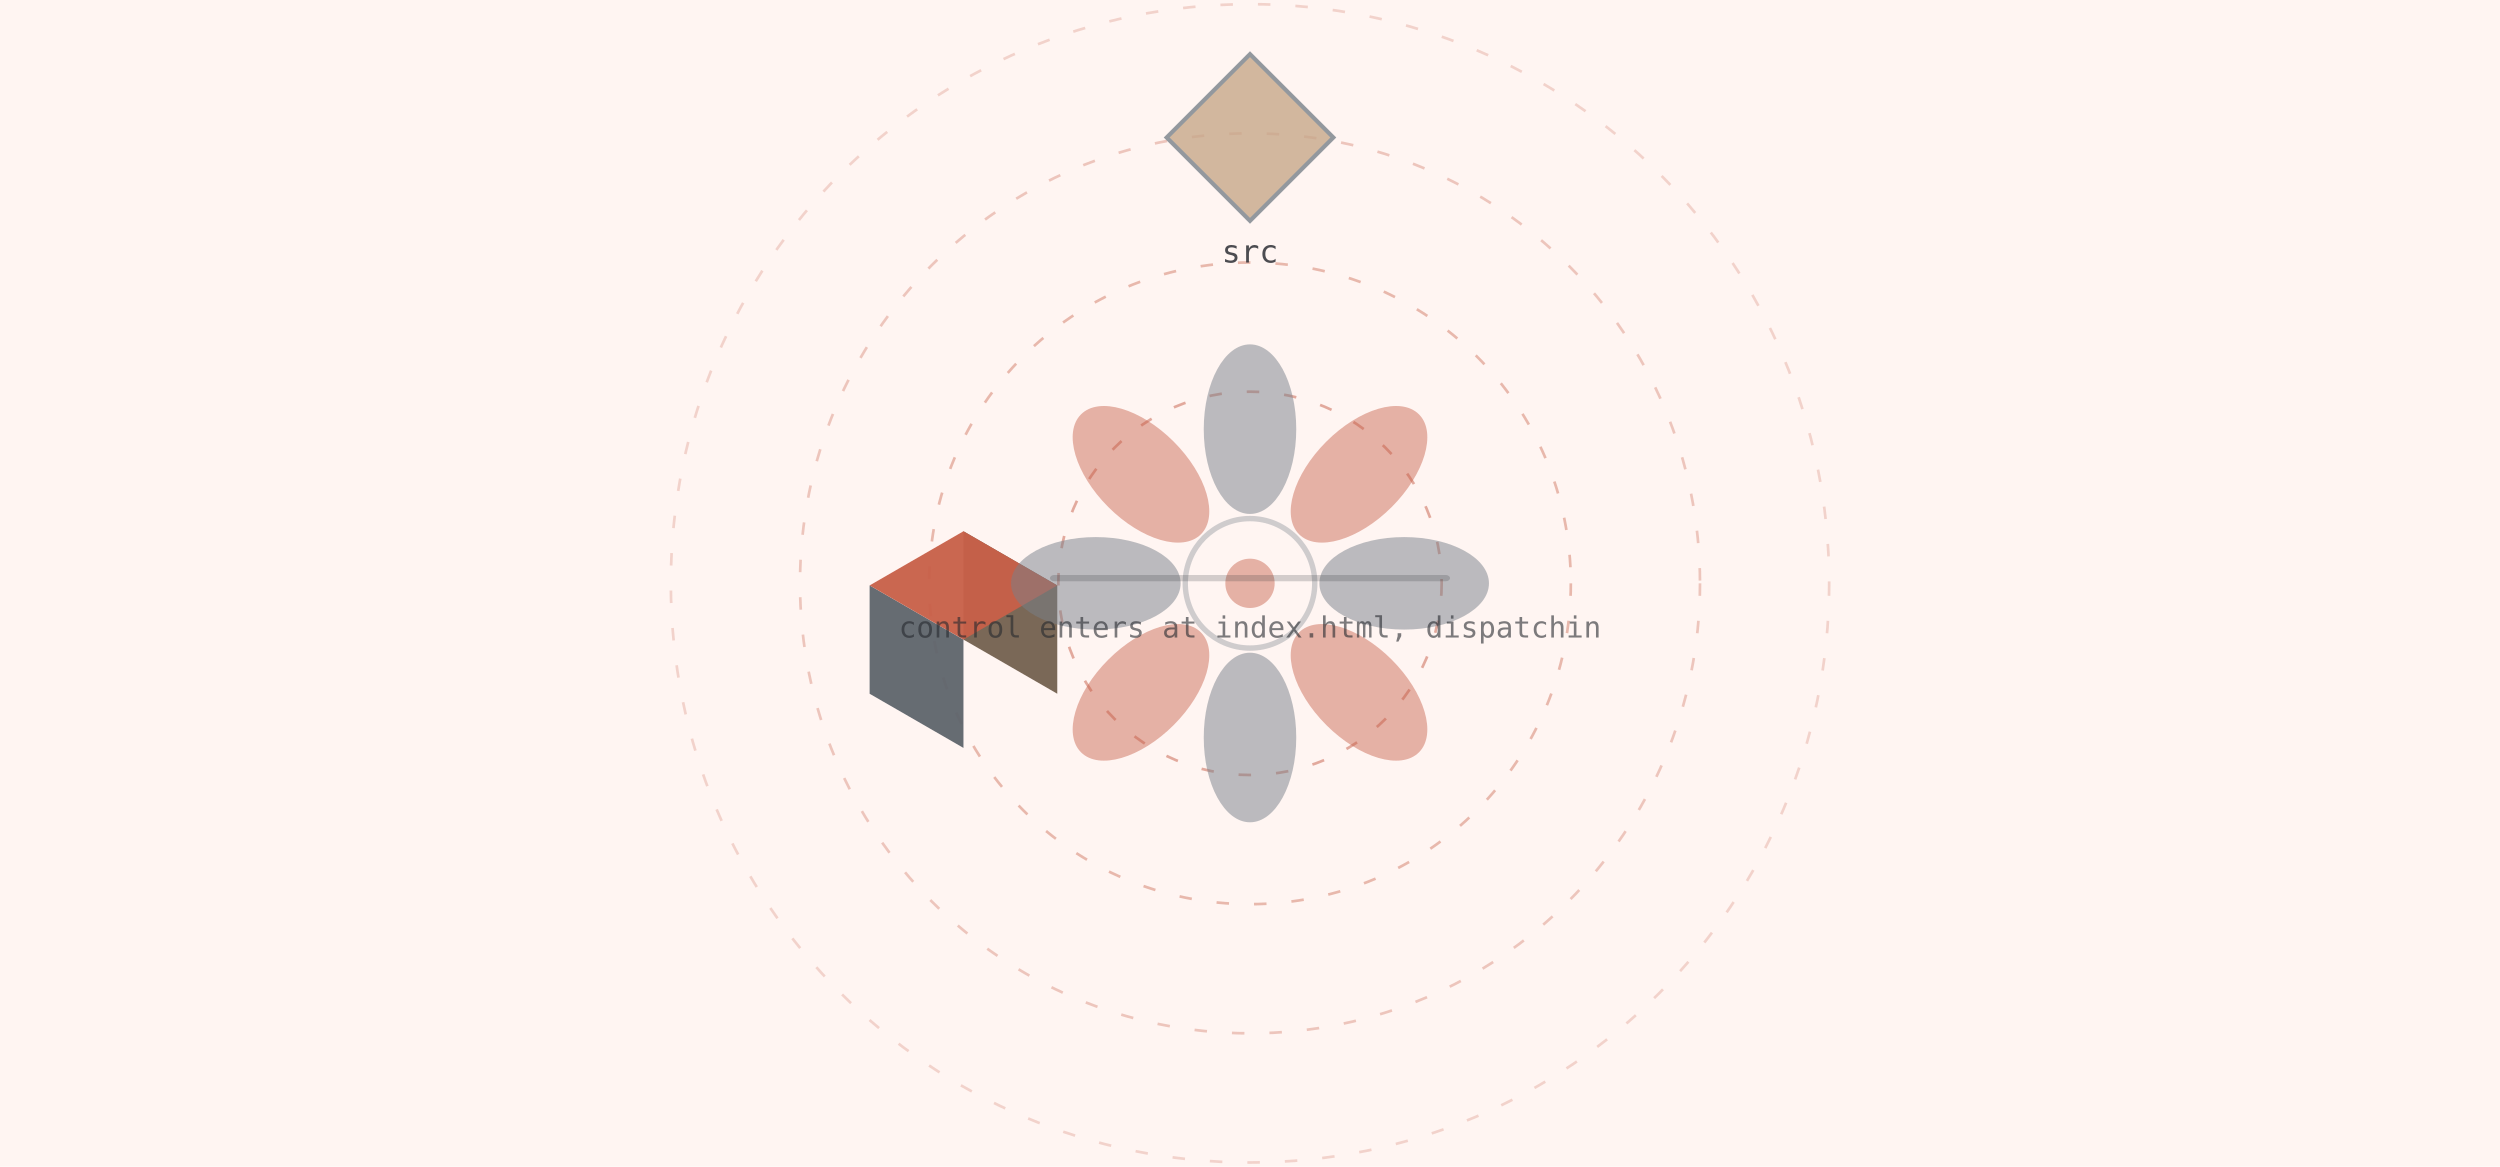
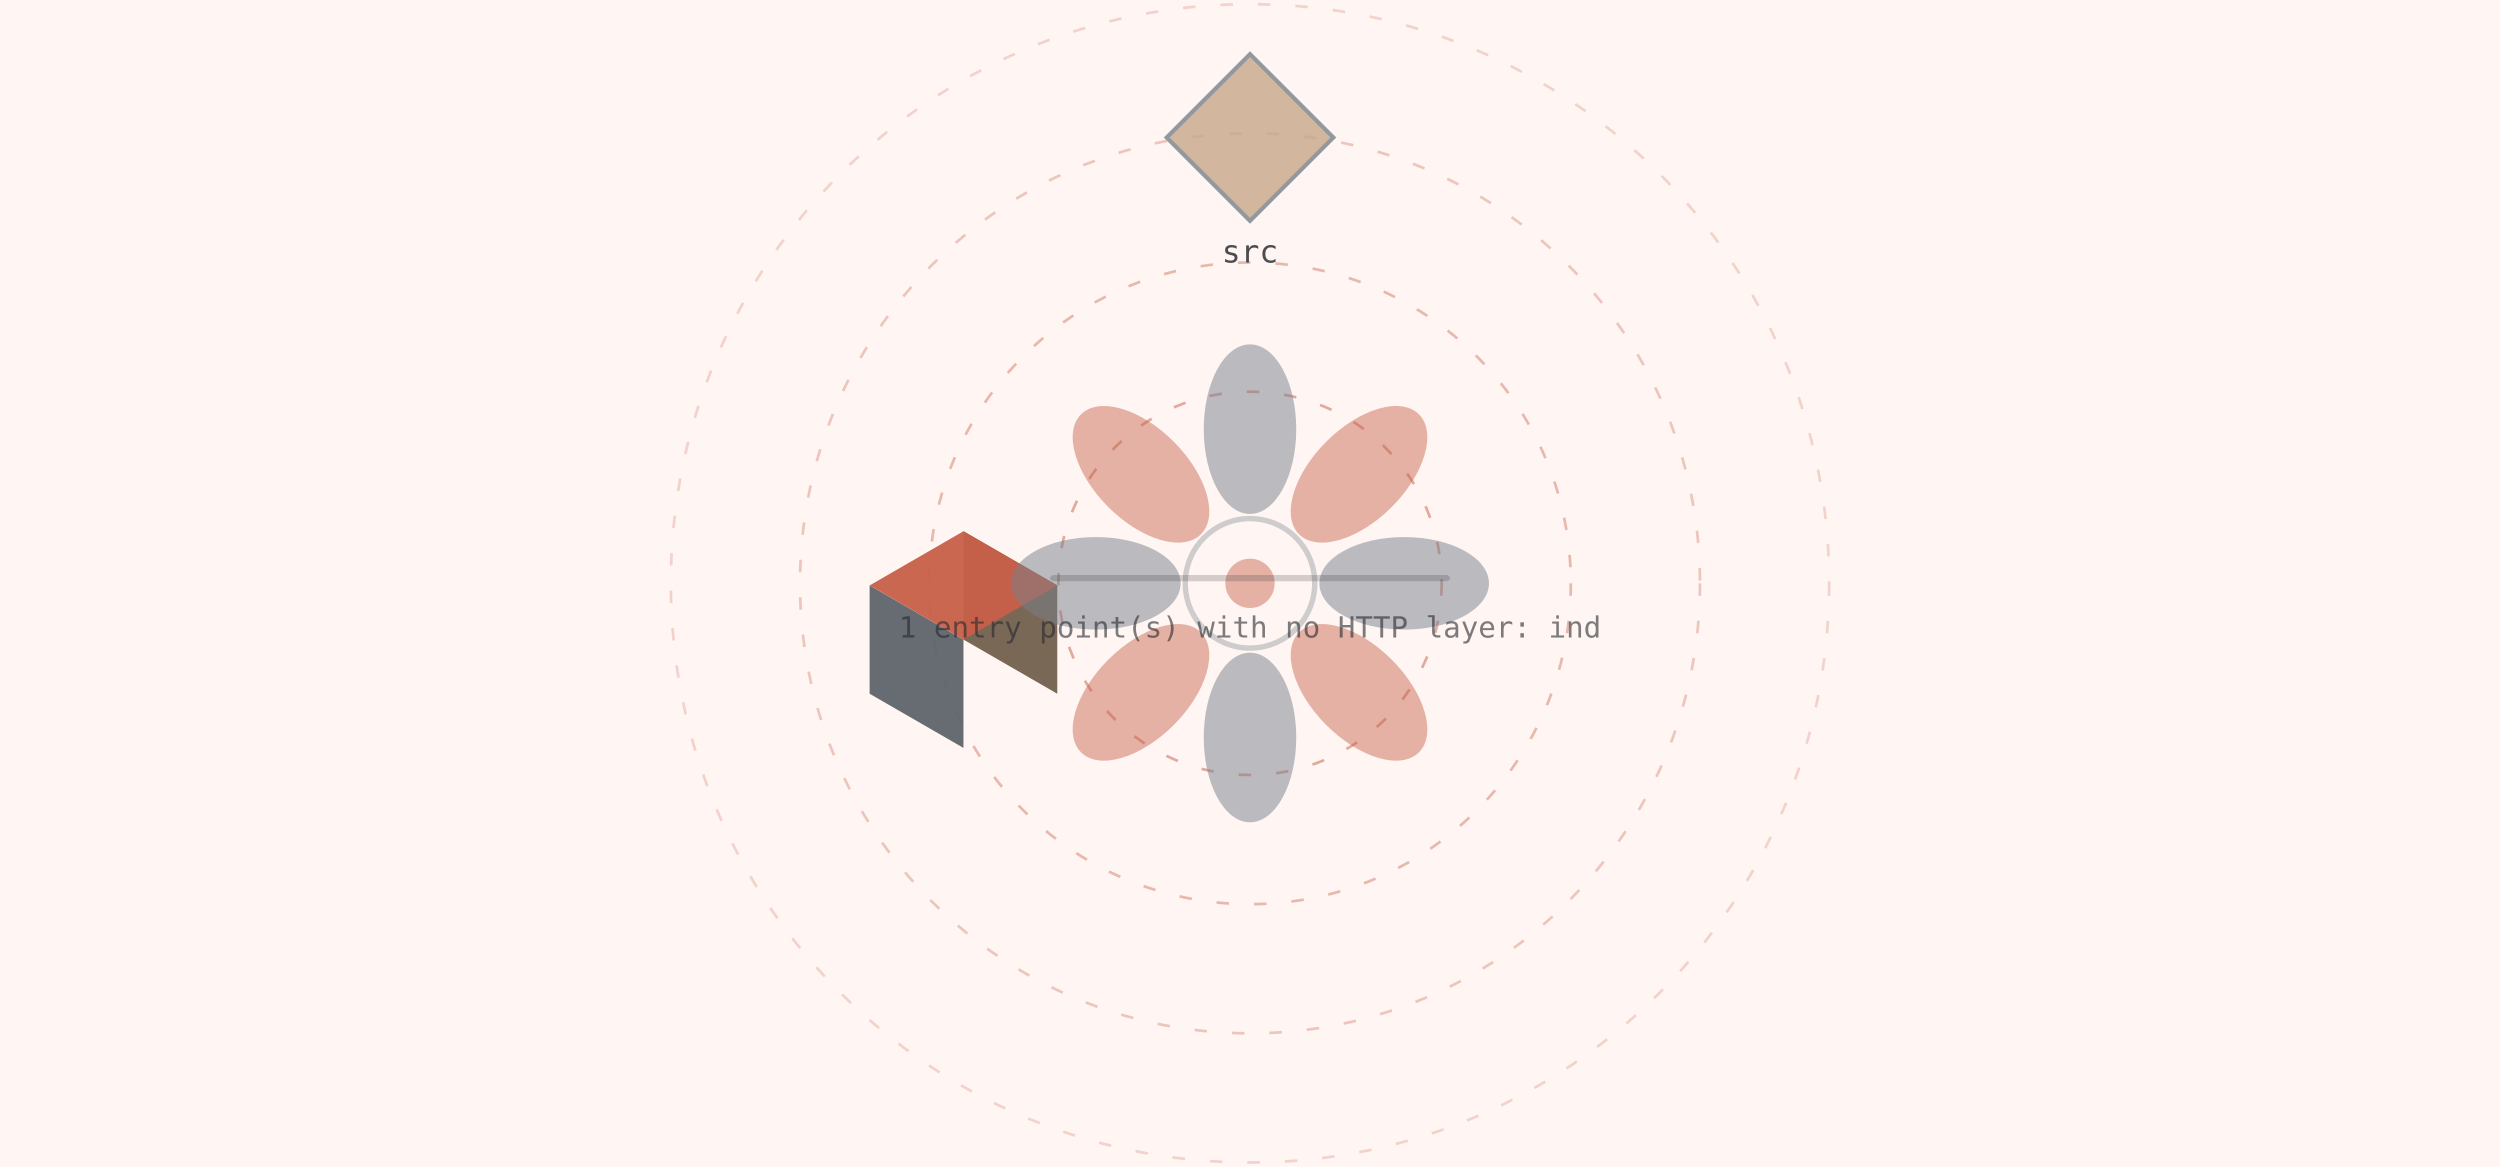
<svg xmlns="http://www.w3.org/2000/svg" viewBox="0 0 1200 560" width="1200" height="560" role="img" aria-label="agentos-website workflow">
  <rect width="1200" height="560" fill="#fff5f2" />
  <defs>
    <linearGradient id="gk" x1="0" y1="0" x2="1" y2="1">
      <stop offset="0%" stop-color="#c75f48" />
      <stop offset="100%" stop-color="#78818a" />
    </linearGradient>
  </defs>
  <circle cx="600.00" cy="280.00" r="92.00" fill="none" stroke="rgba(199,95,72,0.500)" stroke-width="1.30" opacity="1.00" stroke-dasharray="6 12" />
  <g>
    <circle cx="600.00" cy="280.00" r="92.00" fill="none" stroke="#c7a88a" stroke-width="2.60" opacity="0.00" />
    <animate attributeName="opacity" values="0;0.85;0" dur="13.2s" begin="0.0s" repeatCount="indefinite" />
  </g>
  <circle cx="600.00" cy="280.00" r="154.00" fill="none" stroke="rgba(199,95,72,0.410)" stroke-width="1.30" opacity="1.00" stroke-dasharray="6 12" />
  <g>
    <circle cx="600.00" cy="280.00" r="154.00" fill="none" stroke="#c7a88a" stroke-width="2.60" opacity="0.00" />
    <animate attributeName="opacity" values="0;0.85;0" dur="13.2s" begin="0.6s" repeatCount="indefinite" />
  </g>
  <circle cx="600.00" cy="280.00" r="216.00" fill="none" stroke="rgba(199,95,72,0.320)" stroke-width="1.30" opacity="1.00" stroke-dasharray="6 12" />
  <g>
    <circle cx="600.00" cy="280.00" r="216.00" fill="none" stroke="#c7a88a" stroke-width="2.60" opacity="0.00" />
    <animate attributeName="opacity" values="0;0.85;0" dur="13.2s" begin="1.2s" repeatCount="indefinite" />
  </g>
  <circle cx="600.00" cy="280.00" r="278.00" fill="none" stroke="rgba(199,95,72,0.230)" stroke-width="1.30" opacity="1.00" stroke-dasharray="6 12" />
  <g>
    <circle cx="600.00" cy="280.00" r="278.00" fill="none" stroke="#c7a88a" stroke-width="2.60" opacity="0.00" />
    <animate attributeName="opacity" values="0;0.85;0" dur="13.2s" begin="1.8s" repeatCount="indefinite" />
  </g>
  <polygon points="462.46,307.00 507.49,333.00 507.49,281.00 462.46,255.00" fill="#736150" opacity="0.95" />
  <polygon points="417.42,333.00 462.46,359.00 462.46,307.00 417.42,281.00" fill="#5e656c" opacity="0.95" />
  <polygon points="462.46,255.00 507.49,281.00 462.46,307.00 417.42,281.00" fill="#c75f48" opacity="0.95" />
  <text x="600" y="126" font-family="ui-monospace,Menlo,monospace" font-size="15" fill="rgba(37,40,46,0.820)" text-anchor="middle">src</text>
  <g>
    <polygon points="600.00,26.00 640.00,66.00 600.00,106.00 560.00,66.00" fill="#c7a88a" opacity="0.80" stroke="#78818a" stroke-width="2" />
    <animate attributeName="opacity" values="0.25;1.0;0.25" dur="13.2s" begin="0.0s" repeatCount="indefinite" />
  </g>
  <ellipse cx="600.00" cy="206.00" rx="22.20" ry="40.70" fill="rgba(120,129,138,0.500)" opacity="1.00" transform="rotate(0.0 600.00 206.00)" />
  <ellipse cx="652.33" cy="227.67" rx="22.20" ry="40.70" fill="rgba(199,95,72,0.450)" opacity="1.00" transform="rotate(45.0 652.33 227.67)" />
  <ellipse cx="674.00" cy="280.00" rx="22.20" ry="40.70" fill="rgba(120,129,138,0.500)" opacity="1.00" transform="rotate(90.0 674.00 280.00)" />
  <ellipse cx="652.33" cy="332.33" rx="22.20" ry="40.70" fill="rgba(199,95,72,0.450)" opacity="1.00" transform="rotate(135.0 652.33 332.33)" />
  <ellipse cx="600.00" cy="354.00" rx="22.20" ry="40.70" fill="rgba(120,129,138,0.500)" opacity="1.00" transform="rotate(180.0 600.00 354.00)" />
  <ellipse cx="547.67" cy="332.33" rx="22.20" ry="40.70" fill="rgba(199,95,72,0.450)" opacity="1.00" transform="rotate(225.0 547.67 332.33)" />
  <ellipse cx="526.00" cy="280.00" rx="22.20" ry="40.70" fill="rgba(120,129,138,0.500)" opacity="1.00" transform="rotate(270.0 526.00 280.00)" />
  <ellipse cx="547.67" cy="227.67" rx="22.20" ry="40.70" fill="rgba(199,95,72,0.450)" opacity="1.00" transform="rotate(315.0 547.67 227.67)" />
  <circle cx="600.00" cy="280.00" r="31.08" fill="none" stroke="rgba(120,129,138,0.500)" stroke-width="2.59" opacity="0.70" />
  <circle cx="600.00" cy="280.00" r="11.84" fill="rgba(199,95,72,0.450)" opacity="1.00" />
  <rect x="504.00" y="276.00" width="192.00" height="3.00" rx="2.00" fill="rgba(37,40,46,0.200)" opacity="1.00" />
-   <text x="600" y="306" font-family="ui-monospace,Menlo,monospace" font-size="14" fill="rgba(37,40,46,0.600)" text-anchor="middle">control enters at index.html, dispatchin</text>
+   <text x="600" y="306" font-family="ui-monospace,Menlo,monospace" font-size="14" fill="rgba(37,40,46,0.600)" text-anchor="middle">1 entry point(s) with no HTTP layer: ind</text>
</svg>
